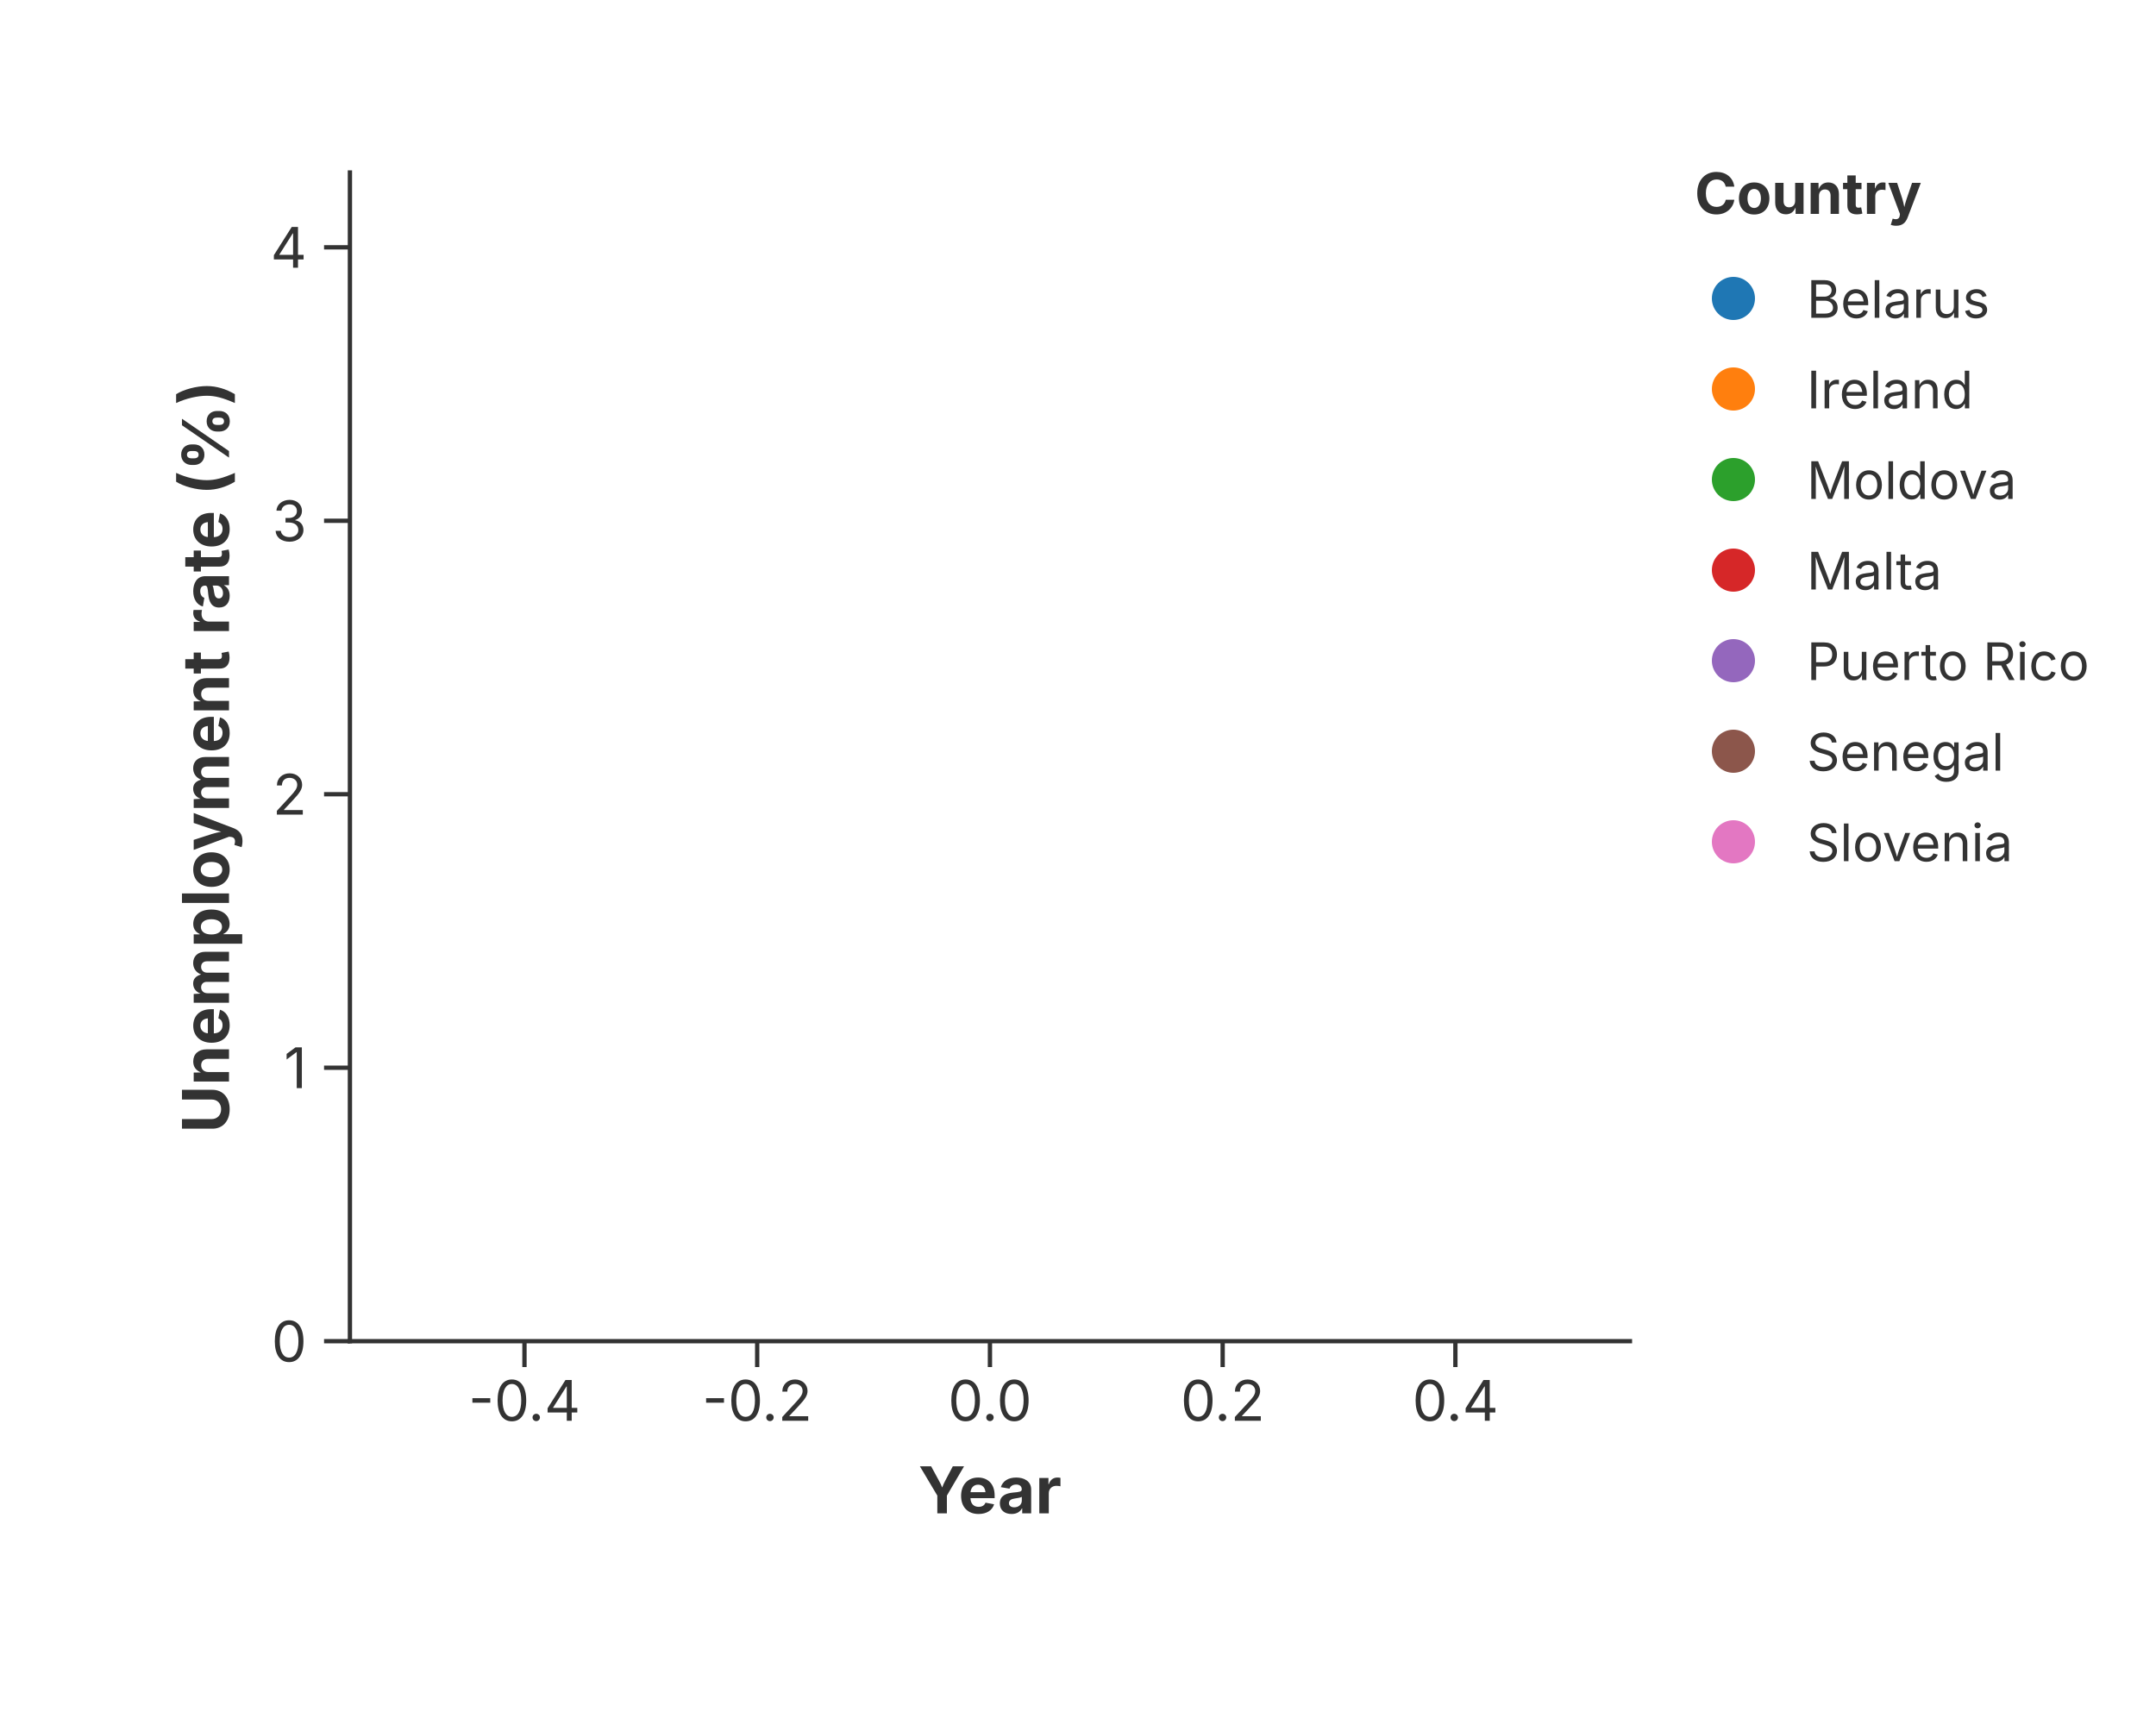
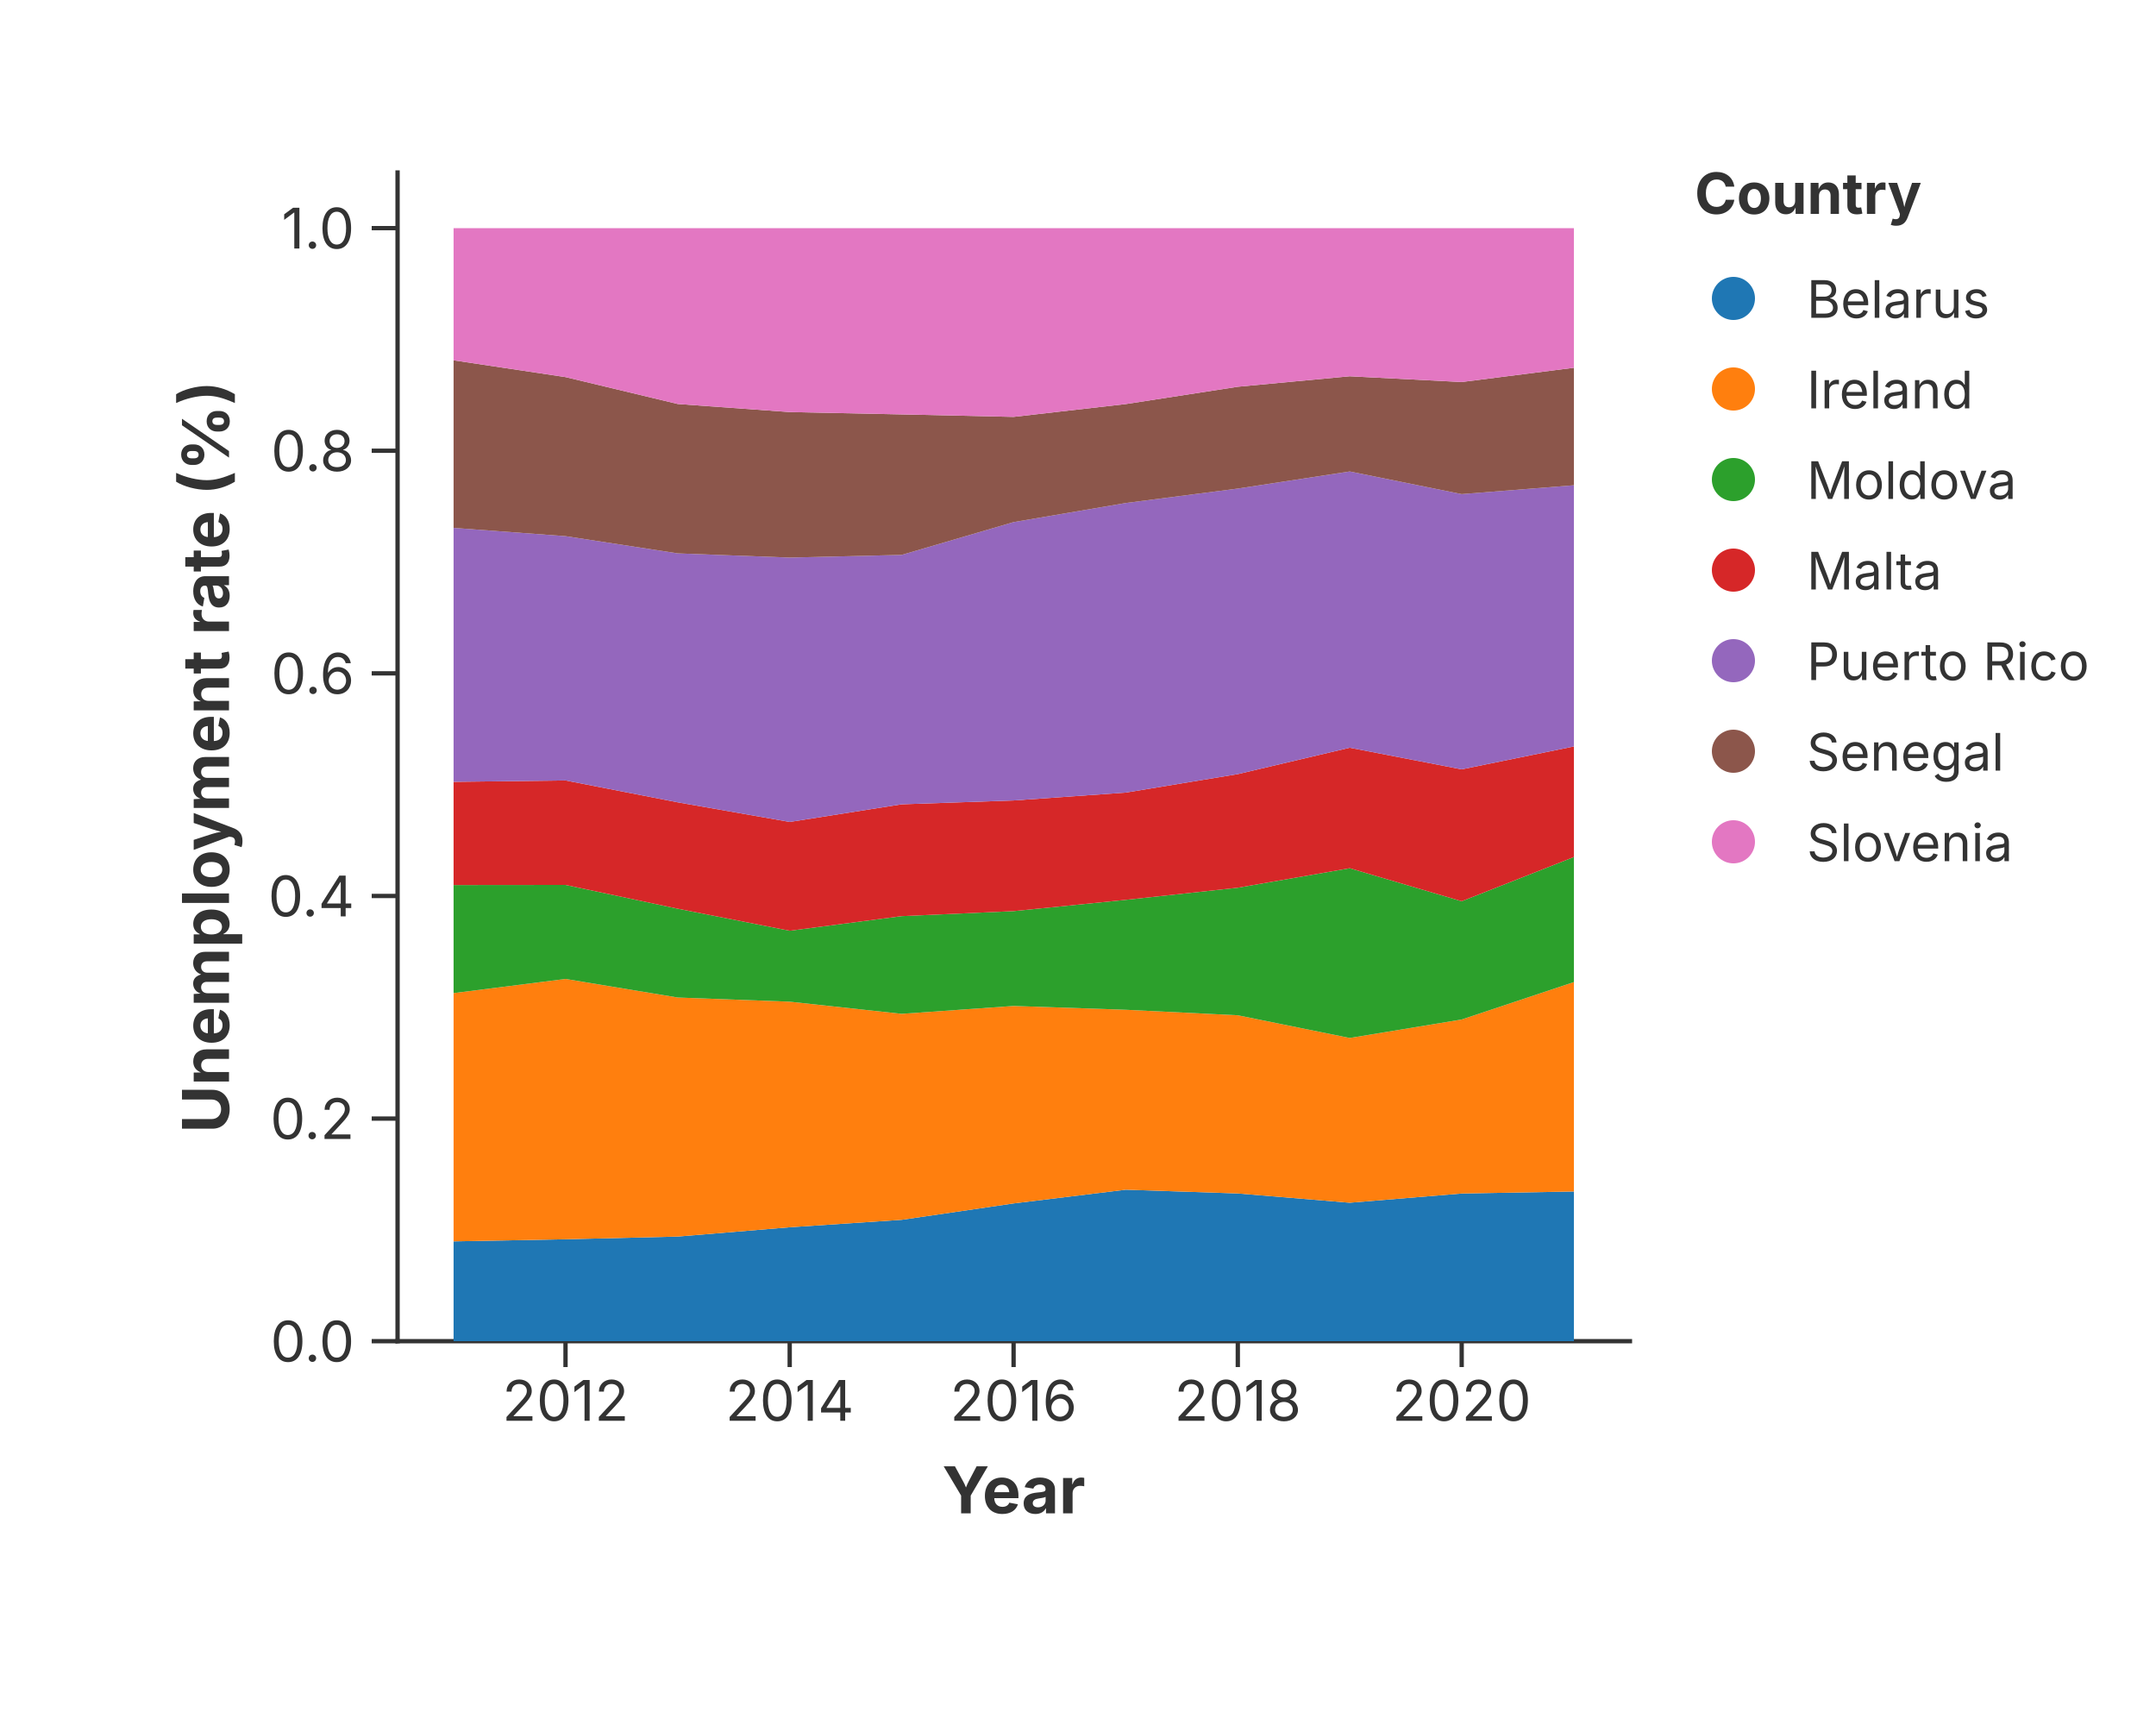
<svg xmlns="http://www.w3.org/2000/svg" width="500" height="400" viewBox="0 0 500 400">
  <rect width="100%" height="100%" fill="rgba(255,255,255,1.000)" />
-   <line x1="81.15" y1="311.00" x2="378.00" y2="311.00" stroke="rgba(51,51,51,1.000)" stroke-width="1" stroke-linecap="square" />
-   <line x1="121.63" y1="311.00" x2="121.63" y2="317.00" stroke="rgba(51,51,51,1.000)" stroke-width="1.0" />
-   <text x="121.63" y="320.00" font-size="13" font-family="Inter, -apple-system, BlinkMacSystemFont, 'Segoe UI', Roboto, Helvetica, Arial, 'PingFang SC', 'Microsoft YaHei', Ubuntu, Cantarell, 'Noto Sans', sans-serif" fill="rgba(51,51,51,1.000)" text-anchor="middle" dominant-baseline="hanging">-0.4</text>
-   <line x1="175.60" y1="311.00" x2="175.60" y2="317.00" stroke="rgba(51,51,51,1.000)" stroke-width="1.0" />
-   <text x="175.60" y="320.00" font-size="13" font-family="Inter, -apple-system, BlinkMacSystemFont, 'Segoe UI', Roboto, Helvetica, Arial, 'PingFang SC', 'Microsoft YaHei', Ubuntu, Cantarell, 'Noto Sans', sans-serif" fill="rgba(51,51,51,1.000)" text-anchor="middle" dominant-baseline="hanging">-0.2</text>
-   <line x1="229.58" y1="311.00" x2="229.58" y2="317.00" stroke="rgba(51,51,51,1.000)" stroke-width="1.0" />
-   <text x="229.58" y="320.00" font-size="13" font-family="Inter, -apple-system, BlinkMacSystemFont, 'Segoe UI', Roboto, Helvetica, Arial, 'PingFang SC', 'Microsoft YaHei', Ubuntu, Cantarell, 'Noto Sans', sans-serif" fill="rgba(51,51,51,1.000)" text-anchor="middle" dominant-baseline="hanging">0.0</text>
-   <line x1="283.55" y1="311.00" x2="283.55" y2="317.00" stroke="rgba(51,51,51,1.000)" stroke-width="1.0" />
-   <text x="283.55" y="320.00" font-size="13" font-family="Inter, -apple-system, BlinkMacSystemFont, 'Segoe UI', Roboto, Helvetica, Arial, 'PingFang SC', 'Microsoft YaHei', Ubuntu, Cantarell, 'Noto Sans', sans-serif" fill="rgba(51,51,51,1.000)" text-anchor="middle" dominant-baseline="hanging">0.2</text>
-   <line x1="337.52" y1="311.00" x2="337.52" y2="317.00" stroke="rgba(51,51,51,1.000)" stroke-width="1.0" />
-   <text x="337.52" y="320.00" font-size="13" font-family="Inter, -apple-system, BlinkMacSystemFont, 'Segoe UI', Roboto, Helvetica, Arial, 'PingFang SC', 'Microsoft YaHei', Ubuntu, Cantarell, 'Noto Sans', sans-serif" fill="rgba(51,51,51,1.000)" text-anchor="middle" dominant-baseline="hanging">0.4</text>
-   <text x="229.58" y="340.00" text-anchor="middle" font-size="15" font-family="Inter, -apple-system, BlinkMacSystemFont, 'Segoe UI', Roboto, Helvetica, Arial, 'PingFang SC', 'Microsoft YaHei', Ubuntu, Cantarell, 'Noto Sans', sans-serif" fill="rgba(51,51,51,1.000)" font-weight="bold" dominant-baseline="hanging">Year</text>
-   <line x1="81.15" y1="40.00" x2="81.15" y2="311.00" stroke="rgba(51,51,51,1.000)" stroke-width="1" stroke-linecap="square" />
-   <line x1="81.15" y1="311.00" x2="75.15" y2="311.00" stroke="rgba(51,51,51,1.000)" stroke-width="1.0" />
-   <text x="71.15" y="311.00" font-size="13" font-family="Inter, -apple-system, BlinkMacSystemFont, 'Segoe UI', Roboto, Helvetica, Arial, 'PingFang SC', 'Microsoft YaHei', Ubuntu, Cantarell, 'Noto Sans', sans-serif" fill="rgba(51,51,51,1.000)" text-anchor="end" dominant-baseline="central">0</text>
-   <line x1="81.15" y1="247.59" x2="75.15" y2="247.59" stroke="rgba(51,51,51,1.000)" stroke-width="1.0" />
-   <text x="71.15" y="247.59" font-size="13" font-family="Inter, -apple-system, BlinkMacSystemFont, 'Segoe UI', Roboto, Helvetica, Arial, 'PingFang SC', 'Microsoft YaHei', Ubuntu, Cantarell, 'Noto Sans', sans-serif" fill="rgba(51,51,51,1.000)" text-anchor="end" dominant-baseline="central">1</text>
-   <line x1="81.15" y1="184.17" x2="75.15" y2="184.17" stroke="rgba(51,51,51,1.000)" stroke-width="1.0" />
-   <text x="71.15" y="184.17" font-size="13" font-family="Inter, -apple-system, BlinkMacSystemFont, 'Segoe UI', Roboto, Helvetica, Arial, 'PingFang SC', 'Microsoft YaHei', Ubuntu, Cantarell, 'Noto Sans', sans-serif" fill="rgba(51,51,51,1.000)" text-anchor="end" dominant-baseline="central">2</text>
-   <line x1="81.15" y1="120.76" x2="75.15" y2="120.76" stroke="rgba(51,51,51,1.000)" stroke-width="1.0" />
-   <text x="71.15" y="120.76" font-size="13" font-family="Inter, -apple-system, BlinkMacSystemFont, 'Segoe UI', Roboto, Helvetica, Arial, 'PingFang SC', 'Microsoft YaHei', Ubuntu, Cantarell, 'Noto Sans', sans-serif" fill="rgba(51,51,51,1.000)" text-anchor="end" dominant-baseline="central">3</text>
-   <line x1="81.15" y1="57.35" x2="75.15" y2="57.35" stroke="rgba(51,51,51,1.000)" stroke-width="1.0" />
-   <text x="71.15" y="57.35" font-size="13" font-family="Inter, -apple-system, BlinkMacSystemFont, 'Segoe UI', Roboto, Helvetica, Arial, 'PingFang SC', 'Microsoft YaHei', Ubuntu, Cantarell, 'Noto Sans', sans-serif" fill="rgba(51,51,51,1.000)" text-anchor="end" dominant-baseline="central">4</text>
+   <line x1="92.20" y1="311.00" x2="378.00" y2="311.00" stroke="rgba(51,51,51,1.000)" stroke-width="1" stroke-linecap="square" />
+   <line x1="131.15" y1="311.00" x2="131.15" y2="317.00" stroke="rgba(51,51,51,1.000)" stroke-width="1.0" />
+   <text x="131.15" y="320.00" font-size="13" font-family="Inter, -apple-system, BlinkMacSystemFont, 'Segoe UI', Roboto, Helvetica, Arial, 'PingFang SC', 'Microsoft YaHei', Ubuntu, Cantarell, 'Noto Sans', sans-serif" fill="rgba(51,51,51,1.000)" text-anchor="middle" dominant-baseline="hanging">2012</text>
+   <line x1="183.14" y1="311.00" x2="183.14" y2="317.00" stroke="rgba(51,51,51,1.000)" stroke-width="1.0" />
+   <text x="183.14" y="320.00" font-size="13" font-family="Inter, -apple-system, BlinkMacSystemFont, 'Segoe UI', Roboto, Helvetica, Arial, 'PingFang SC', 'Microsoft YaHei', Ubuntu, Cantarell, 'Noto Sans', sans-serif" fill="rgba(51,51,51,1.000)" text-anchor="middle" dominant-baseline="hanging">2014</text>
+   <line x1="235.06" y1="311.00" x2="235.06" y2="317.00" stroke="rgba(51,51,51,1.000)" stroke-width="1.0" />
+   <text x="235.06" y="320.00" font-size="13" font-family="Inter, -apple-system, BlinkMacSystemFont, 'Segoe UI', Roboto, Helvetica, Arial, 'PingFang SC', 'Microsoft YaHei', Ubuntu, Cantarell, 'Noto Sans', sans-serif" fill="rgba(51,51,51,1.000)" text-anchor="middle" dominant-baseline="hanging">2016</text>
+   <line x1="287.06" y1="311.00" x2="287.06" y2="317.00" stroke="rgba(51,51,51,1.000)" stroke-width="1.0" />
+   <text x="287.06" y="320.00" font-size="13" font-family="Inter, -apple-system, BlinkMacSystemFont, 'Segoe UI', Roboto, Helvetica, Arial, 'PingFang SC', 'Microsoft YaHei', Ubuntu, Cantarell, 'Noto Sans', sans-serif" fill="rgba(51,51,51,1.000)" text-anchor="middle" dominant-baseline="hanging">2018</text>
+   <line x1="338.98" y1="311.00" x2="338.98" y2="317.00" stroke="rgba(51,51,51,1.000)" stroke-width="1.0" />
+   <text x="338.98" y="320.00" font-size="13" font-family="Inter, -apple-system, BlinkMacSystemFont, 'Segoe UI', Roboto, Helvetica, Arial, 'PingFang SC', 'Microsoft YaHei', Ubuntu, Cantarell, 'Noto Sans', sans-serif" fill="rgba(51,51,51,1.000)" text-anchor="middle" dominant-baseline="hanging">2020</text>
+   <text x="235.10" y="340.00" text-anchor="middle" font-size="15" font-family="Inter, -apple-system, BlinkMacSystemFont, 'Segoe UI', Roboto, Helvetica, Arial, 'PingFang SC', 'Microsoft YaHei', Ubuntu, Cantarell, 'Noto Sans', sans-serif" fill="rgba(51,51,51,1.000)" font-weight="bold" dominant-baseline="hanging">Year</text>
+   <line x1="92.20" y1="40.00" x2="92.20" y2="311.00" stroke="rgba(51,51,51,1.000)" stroke-width="1" stroke-linecap="square" />
+   <line x1="92.20" y1="311.00" x2="86.20" y2="311.00" stroke="rgba(51,51,51,1.000)" stroke-width="1.0" />
+   <text x="82.20" y="311.00" font-size="13" font-family="Inter, -apple-system, BlinkMacSystemFont, 'Segoe UI', Roboto, Helvetica, Arial, 'PingFang SC', 'Microsoft YaHei', Ubuntu, Cantarell, 'Noto Sans', sans-serif" fill="rgba(51,51,51,1.000)" text-anchor="end" dominant-baseline="central">0.0</text>
+   <line x1="92.20" y1="259.38" x2="86.20" y2="259.38" stroke="rgba(51,51,51,1.000)" stroke-width="1.0" />
+   <text x="82.20" y="259.38" font-size="13" font-family="Inter, -apple-system, BlinkMacSystemFont, 'Segoe UI', Roboto, Helvetica, Arial, 'PingFang SC', 'Microsoft YaHei', Ubuntu, Cantarell, 'Noto Sans', sans-serif" fill="rgba(51,51,51,1.000)" text-anchor="end" dominant-baseline="central">0.2</text>
+   <line x1="92.20" y1="207.76" x2="86.20" y2="207.76" stroke="rgba(51,51,51,1.000)" stroke-width="1.0" />
+   <text x="82.20" y="207.76" font-size="13" font-family="Inter, -apple-system, BlinkMacSystemFont, 'Segoe UI', Roboto, Helvetica, Arial, 'PingFang SC', 'Microsoft YaHei', Ubuntu, Cantarell, 'Noto Sans', sans-serif" fill="rgba(51,51,51,1.000)" text-anchor="end" dominant-baseline="central">0.4</text>
+   <line x1="92.20" y1="156.14" x2="86.20" y2="156.14" stroke="rgba(51,51,51,1.000)" stroke-width="1.0" />
+   <text x="82.20" y="156.14" font-size="13" font-family="Inter, -apple-system, BlinkMacSystemFont, 'Segoe UI', Roboto, Helvetica, Arial, 'PingFang SC', 'Microsoft YaHei', Ubuntu, Cantarell, 'Noto Sans', sans-serif" fill="rgba(51,51,51,1.000)" text-anchor="end" dominant-baseline="central">0.6</text>
+   <line x1="92.20" y1="104.52" x2="86.20" y2="104.52" stroke="rgba(51,51,51,1.000)" stroke-width="1.0" />
+   <text x="82.20" y="104.52" font-size="13" font-family="Inter, -apple-system, BlinkMacSystemFont, 'Segoe UI', Roboto, Helvetica, Arial, 'PingFang SC', 'Microsoft YaHei', Ubuntu, Cantarell, 'Noto Sans', sans-serif" fill="rgba(51,51,51,1.000)" text-anchor="end" dominant-baseline="central">0.8</text>
+   <line x1="92.20" y1="52.90" x2="86.20" y2="52.90" stroke="rgba(51,51,51,1.000)" stroke-width="1.0" />
+   <text x="82.20" y="52.90" font-size="13" font-family="Inter, -apple-system, BlinkMacSystemFont, 'Segoe UI', Roboto, Helvetica, Arial, 'PingFang SC', 'Microsoft YaHei', Ubuntu, Cantarell, 'Noto Sans', sans-serif" fill="rgba(51,51,51,1.000)" text-anchor="end" dominant-baseline="central">1.0</text>
  <text x="47.50" y="175.50" text-anchor="middle" font-size="15" font-family="Inter, -apple-system, BlinkMacSystemFont, 'Segoe UI', Roboto, Helvetica, Arial, 'PingFang SC', 'Microsoft YaHei', Ubuntu, Cantarell, 'Noto Sans', sans-serif" fill="rgba(51,51,51,1.000)" font-weight="bold" transform="rotate(-90, 47.50, 175.50)" dominant-baseline="middle">Unemployment rate (%)</text>
  <defs>
    <clipPath id="plot-clip-area">
-       <rect x="81.150" y="40.000" width="296.850" height="271.000" />
+       <rect x="92.200" y="40.000" width="285.800" height="271.000" />
    </clipPath>
  </defs>
-   <polygon points="229.575,302.471 229.575,311.000" fill="rgba(31,119,180,1.000)" stroke="none" stroke-width="0.000" fill-opacity="1.000" stroke-opacity="0.000" clip-path="url(#plot-clip-area)" />
-   <polygon points="229.575,290.540 229.575,302.471" fill="rgba(255,127,14,1.000)" stroke="none" stroke-width="0.000" fill-opacity="1.000" stroke-opacity="0.000" clip-path="url(#plot-clip-area)" />
-   <polygon points="229.575,283.414 229.575,290.540" fill="rgba(44,160,44,1.000)" stroke="none" stroke-width="0.000" fill-opacity="1.000" stroke-opacity="0.000" clip-path="url(#plot-clip-area)" />
-   <polygon points="229.575,277.116 229.575,283.414" fill="rgba(214,39,40,1.000)" stroke="none" stroke-width="0.000" fill-opacity="1.000" stroke-opacity="0.000" clip-path="url(#plot-clip-area)" />
-   <polygon points="229.575,262.235 229.575,277.116" fill="rgba(148,103,189,1.000)" stroke="none" stroke-width="0.000" fill-opacity="1.000" stroke-opacity="0.000" clip-path="url(#plot-clip-area)" />
-   <polygon points="229.575,255.541 229.575,262.235" fill="rgba(140,86,75,1.000)" stroke="none" stroke-width="0.000" fill-opacity="1.000" stroke-opacity="0.000" clip-path="url(#plot-clip-area)" />
-   <polygon points="229.575,247.587 229.575,255.541" fill="rgba(227,119,194,1.000)" stroke="none" stroke-width="0.000" fill-opacity="1.000" stroke-opacity="0.000" clip-path="url(#plot-clip-area)" />
+   <polygon points="105.191,287.857 131.151,287.363 157.183,286.737 183.143,284.582 209.104,282.853 235.064,279.053 261.096,275.870 287.057,276.741 313.017,278.892 338.977,276.755 365.009,276.285 365.009,311.000 338.977,311.000 313.017,311.000 287.057,311.000 261.096,311.000 235.064,311.000 209.104,311.000 183.143,311.000 157.183,311.000 131.151,311.000 105.191,311.000" fill="rgba(31,119,180,1.000)" stroke="none" stroke-width="0.000" fill-opacity="1.000" stroke-opacity="0.000" clip-path="url(#plot-clip-area)" />
+   <polygon points="105.191,230.282 131.151,227.000 157.183,231.307 183.143,232.275 209.104,235.090 235.064,233.265 261.096,234.150 287.057,235.428 313.017,240.688 338.977,236.407 365.009,227.727 365.009,276.285 338.977,276.755 313.017,278.892 287.057,276.741 261.096,275.870 235.064,279.053 209.104,282.853 183.143,284.582 157.183,286.737 131.151,287.363 105.191,287.857" fill="rgba(255,127,14,1.000)" stroke="none" stroke-width="0.000" fill-opacity="1.000" stroke-opacity="0.000" clip-path="url(#plot-clip-area)" />
+   <polygon points="105.191,205.226 131.151,205.199 157.183,210.717 183.143,215.824 209.104,212.437 235.064,211.274 261.096,208.657 287.057,205.847 313.017,201.325 338.977,208.982 365.009,198.724 365.009,227.727 338.977,236.407 313.017,240.688 287.057,235.428 261.096,234.150 235.064,233.265 209.104,235.090 183.143,232.275 157.183,231.307 131.151,227.000 105.191,230.282" fill="rgba(44,160,44,1.000)" stroke="none" stroke-width="0.000" fill-opacity="1.000" stroke-opacity="0.000" clip-path="url(#plot-clip-area)" />
+   <polygon points="105.191,181.296 131.151,180.976 157.183,186.050 183.143,190.597 209.104,186.507 235.064,185.618 261.096,183.787 287.057,179.505 313.017,173.385 338.977,178.399 365.009,173.090 365.009,198.724 338.977,208.982 313.017,201.325 287.057,205.847 261.096,208.657 235.064,211.274 209.104,212.437 183.143,215.824 157.183,210.717 131.151,205.199 105.191,205.226" fill="rgba(214,39,40,1.000)" stroke="none" stroke-width="0.000" fill-opacity="1.000" stroke-opacity="0.000" clip-path="url(#plot-clip-area)" />
+   <polygon points="105.191,122.408 131.151,124.324 157.183,128.319 183.143,129.292 209.104,128.671 235.064,121.066 261.096,116.636 287.057,113.290 313.017,109.325 338.977,114.575 365.009,112.522 365.009,173.090 338.977,178.399 313.017,173.385 287.057,179.505 261.096,183.787 235.064,185.618 209.104,186.507 183.143,190.597 157.183,186.050 131.151,180.976 105.191,181.296" fill="rgba(148,103,189,1.000)" stroke="none" stroke-width="0.000" fill-opacity="1.000" stroke-opacity="0.000" clip-path="url(#plot-clip-area)" />
+   <polygon points="105.191,83.549 131.151,87.442 157.183,93.680 183.143,95.553 209.104,96.089 235.064,96.668 261.096,93.693 287.057,89.683 313.017,87.251 338.977,88.586 365.009,85.277 365.009,112.522 338.977,114.575 313.017,109.325 287.057,113.290 261.096,116.636 235.064,121.066 209.104,128.671 183.143,129.292 157.183,128.319 131.151,124.324 105.191,122.408" fill="rgba(140,86,75,1.000)" stroke="none" stroke-width="0.000" fill-opacity="1.000" stroke-opacity="0.000" clip-path="url(#plot-clip-area)" />
+   <polygon points="105.191,52.905 131.151,52.905 157.183,52.905 183.143,52.905 209.104,52.905 235.064,52.905 261.096,52.905 287.057,52.905 313.017,52.905 338.977,52.905 365.009,52.905 365.009,85.277 338.977,88.586 313.017,87.251 287.057,89.683 261.096,93.693 235.064,96.668 209.104,96.089 183.143,95.553 157.183,93.680 131.151,87.442 105.191,83.549" fill="rgba(227,119,194,1.000)" stroke="none" stroke-width="0.000" fill-opacity="1.000" stroke-opacity="0.000" clip-path="url(#plot-clip-area)" />
  <text x="393.000" y="49.600" font-size="13.2" font-family="Inter, -apple-system, BlinkMacSystemFont, 'Segoe UI', Roboto, Helvetica, Arial, 'PingFang SC', 'Microsoft YaHei', Ubuntu, Cantarell, 'Noto Sans', sans-serif" fill="rgba(51,51,51,1.000)" fill-opacity="1.000" text-anchor="start" font-weight="bold">Country</text>
  <circle cx="402.000" cy="69.200" r="5.000" fill="rgba(31,119,180,1.000)" stroke="none" stroke-width="0.000" fill-opacity="1.000" stroke-opacity="1.000" />
  <text x="419.000" y="73.700" font-size="12.0" font-family="Inter, -apple-system, BlinkMacSystemFont, 'Segoe UI', Roboto, Helvetica, Arial, 'PingFang SC', 'Microsoft YaHei', Ubuntu, Cantarell, 'Noto Sans', sans-serif" fill="rgba(51,51,51,1.000)" fill-opacity="1.000" text-anchor="start" font-weight="normal">Belarus</text>
  <circle cx="402.000" cy="90.200" r="5.000" fill="rgba(255,127,14,1.000)" stroke="none" stroke-width="0.000" fill-opacity="1.000" stroke-opacity="1.000" />
  <text x="419.000" y="94.700" font-size="12.0" font-family="Inter, -apple-system, BlinkMacSystemFont, 'Segoe UI', Roboto, Helvetica, Arial, 'PingFang SC', 'Microsoft YaHei', Ubuntu, Cantarell, 'Noto Sans', sans-serif" fill="rgba(51,51,51,1.000)" fill-opacity="1.000" text-anchor="start" font-weight="normal">Ireland</text>
  <circle cx="402.000" cy="111.200" r="5.000" fill="rgba(44,160,44,1.000)" stroke="none" stroke-width="0.000" fill-opacity="1.000" stroke-opacity="1.000" />
  <text x="419.000" y="115.700" font-size="12.0" font-family="Inter, -apple-system, BlinkMacSystemFont, 'Segoe UI', Roboto, Helvetica, Arial, 'PingFang SC', 'Microsoft YaHei', Ubuntu, Cantarell, 'Noto Sans', sans-serif" fill="rgba(51,51,51,1.000)" fill-opacity="1.000" text-anchor="start" font-weight="normal">Moldova</text>
  <circle cx="402.000" cy="132.200" r="5.000" fill="rgba(214,39,40,1.000)" stroke="none" stroke-width="0.000" fill-opacity="1.000" stroke-opacity="1.000" />
  <text x="419.000" y="136.700" font-size="12.0" font-family="Inter, -apple-system, BlinkMacSystemFont, 'Segoe UI', Roboto, Helvetica, Arial, 'PingFang SC', 'Microsoft YaHei', Ubuntu, Cantarell, 'Noto Sans', sans-serif" fill="rgba(51,51,51,1.000)" fill-opacity="1.000" text-anchor="start" font-weight="normal">Malta</text>
  <circle cx="402.000" cy="153.200" r="5.000" fill="rgba(148,103,189,1.000)" stroke="none" stroke-width="0.000" fill-opacity="1.000" stroke-opacity="1.000" />
  <text x="419.000" y="157.700" font-size="12.0" font-family="Inter, -apple-system, BlinkMacSystemFont, 'Segoe UI', Roboto, Helvetica, Arial, 'PingFang SC', 'Microsoft YaHei', Ubuntu, Cantarell, 'Noto Sans', sans-serif" fill="rgba(51,51,51,1.000)" fill-opacity="1.000" text-anchor="start" font-weight="normal">Puerto Rico</text>
  <circle cx="402.000" cy="174.200" r="5.000" fill="rgba(140,86,75,1.000)" stroke="none" stroke-width="0.000" fill-opacity="1.000" stroke-opacity="1.000" />
  <text x="419.000" y="178.700" font-size="12.0" font-family="Inter, -apple-system, BlinkMacSystemFont, 'Segoe UI', Roboto, Helvetica, Arial, 'PingFang SC', 'Microsoft YaHei', Ubuntu, Cantarell, 'Noto Sans', sans-serif" fill="rgba(51,51,51,1.000)" fill-opacity="1.000" text-anchor="start" font-weight="normal">Senegal</text>
  <circle cx="402.000" cy="195.200" r="5.000" fill="rgba(227,119,194,1.000)" stroke="none" stroke-width="0.000" fill-opacity="1.000" stroke-opacity="1.000" />
  <text x="419.000" y="199.700" font-size="12.0" font-family="Inter, -apple-system, BlinkMacSystemFont, 'Segoe UI', Roboto, Helvetica, Arial, 'PingFang SC', 'Microsoft YaHei', Ubuntu, Cantarell, 'Noto Sans', sans-serif" fill="rgba(51,51,51,1.000)" fill-opacity="1.000" text-anchor="start" font-weight="normal">Slovenia</text>
</svg>
